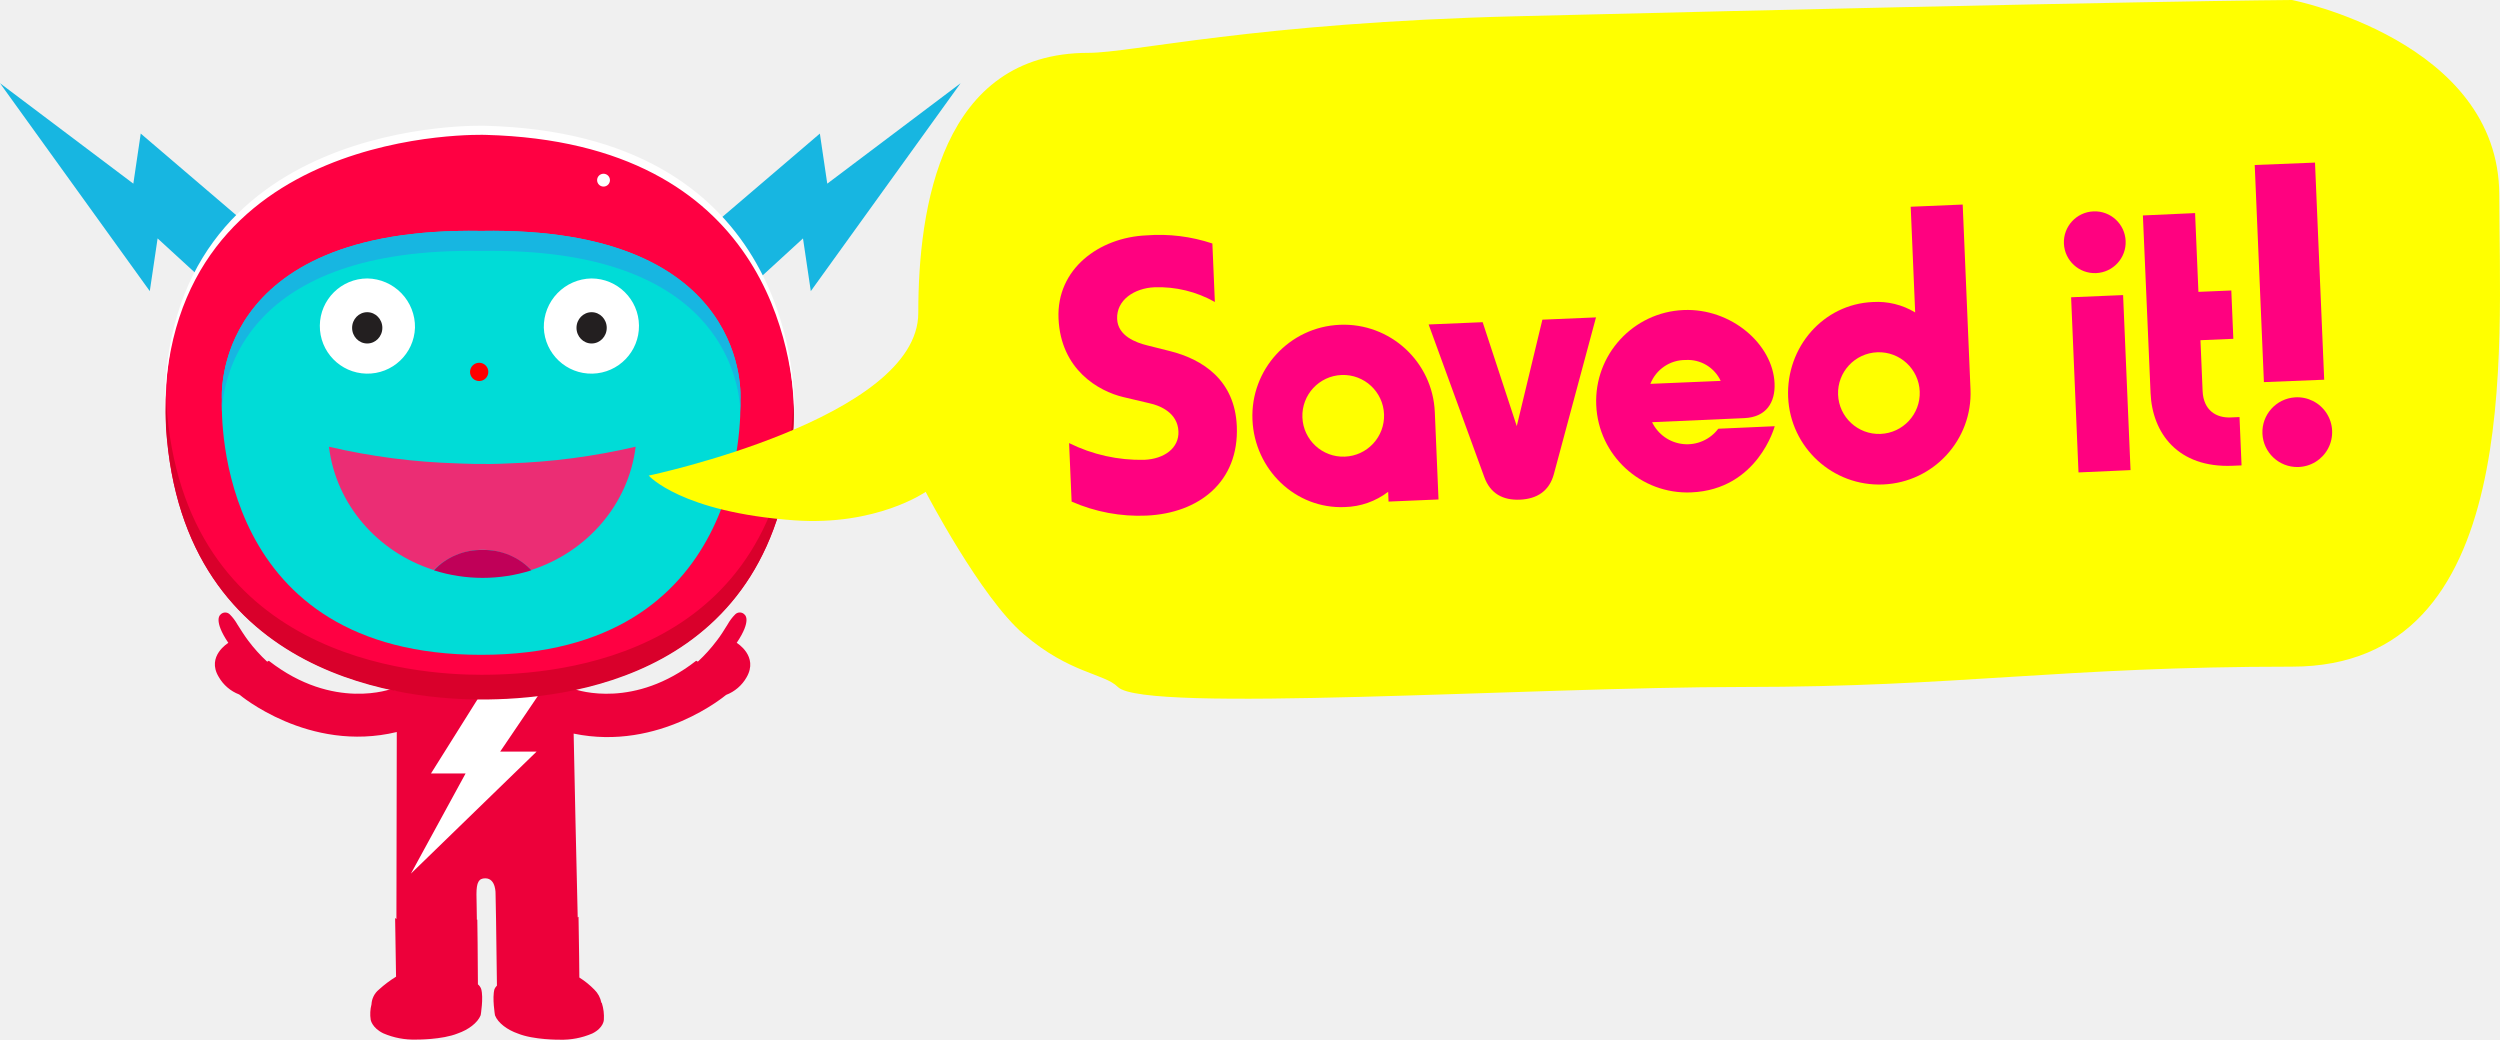
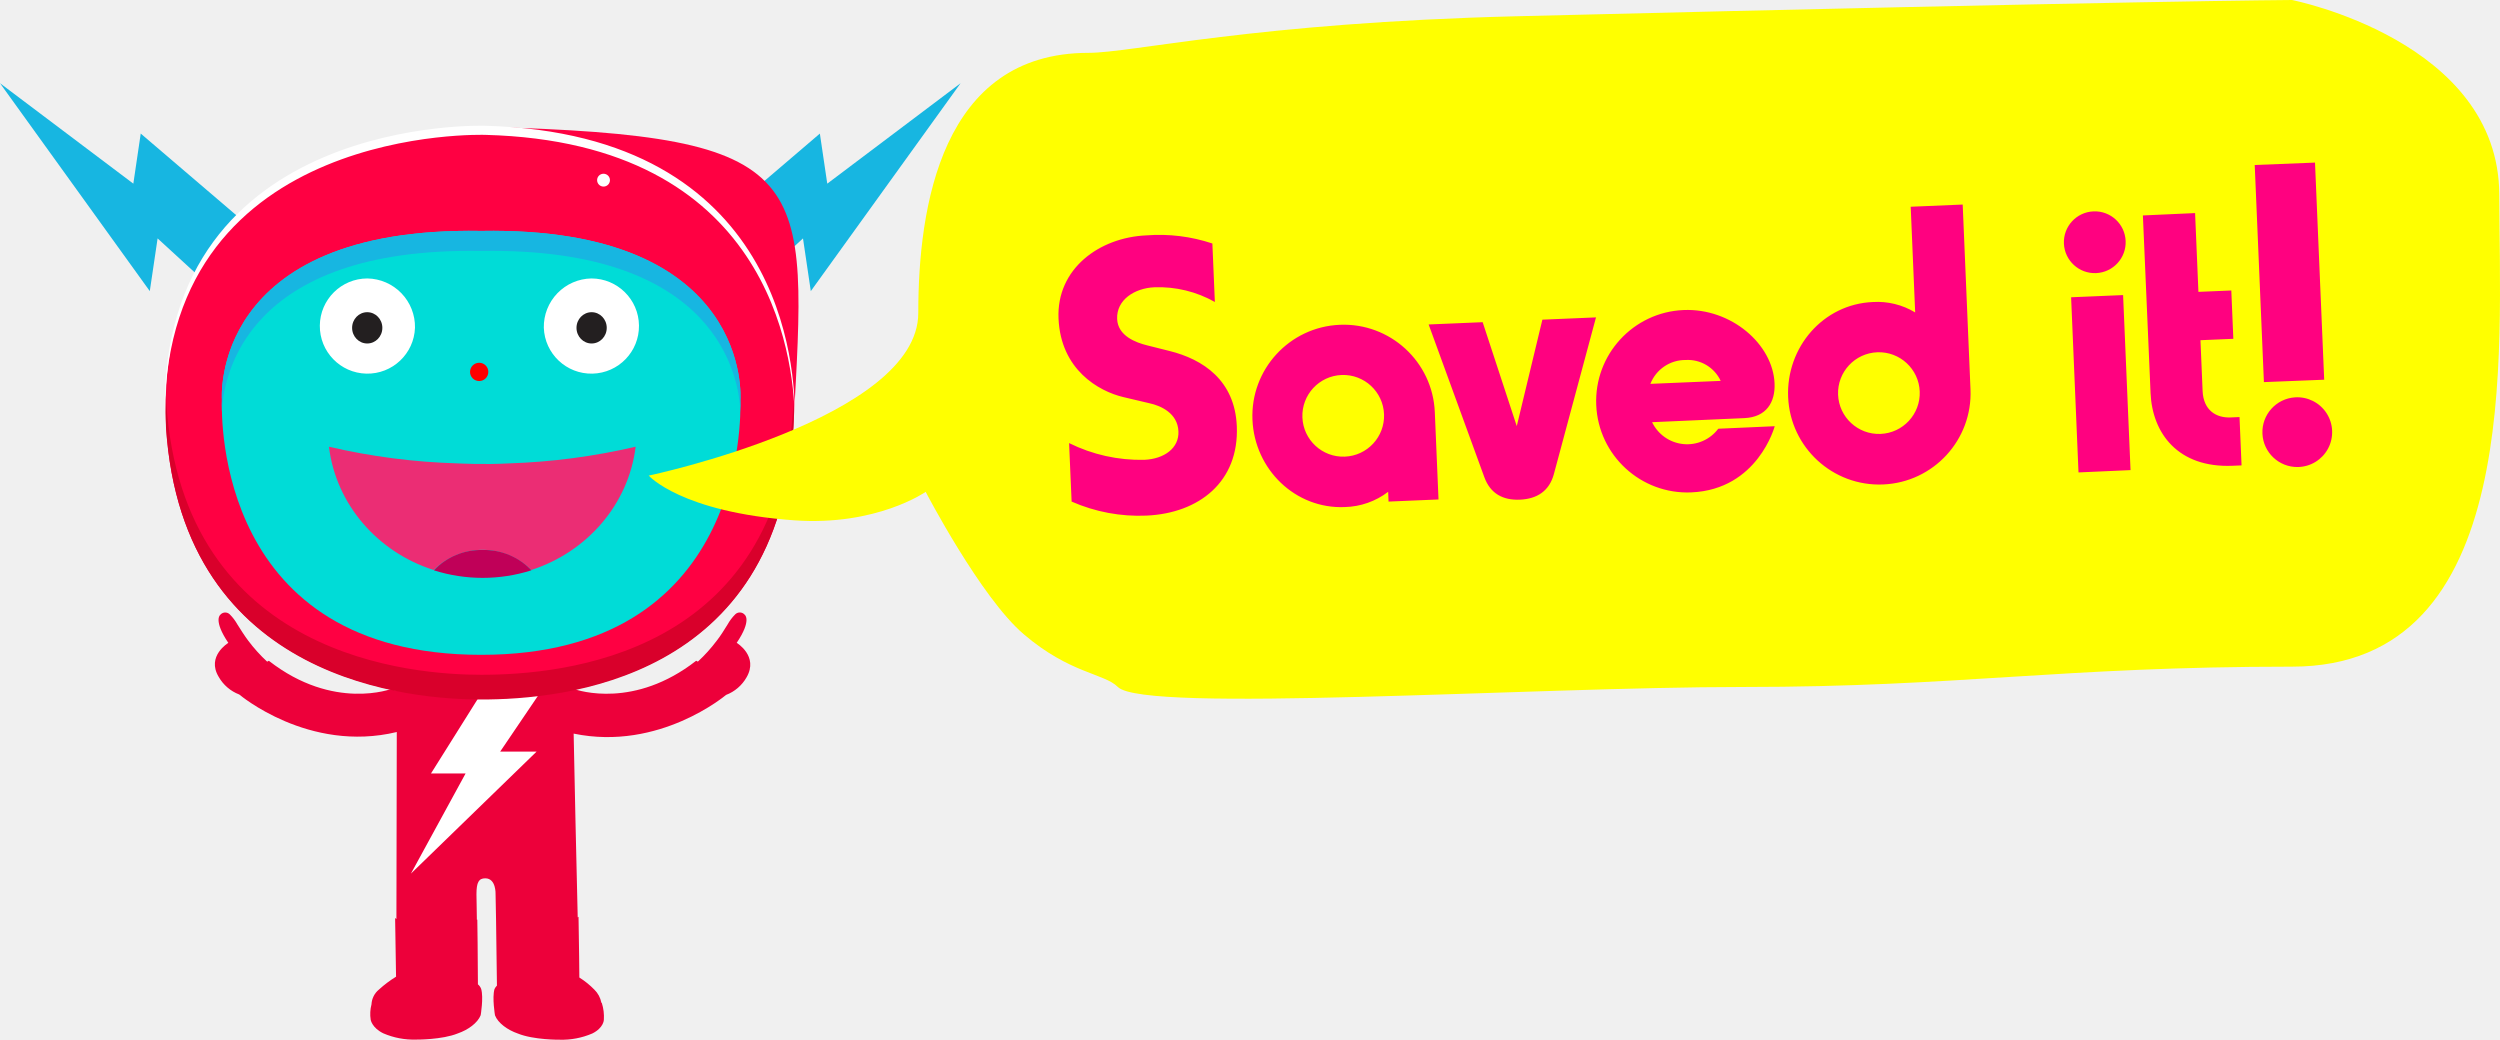
<svg xmlns="http://www.w3.org/2000/svg" viewBox="0 0 615.01 255.72">
  <defs>
-     <style>.cls-1{fill:#ed003a;}.cls-2{fill:#fff;}.cls-3{fill:#17b6e1;}.cls-4{fill:#ff0042;}.cls-5{fill:#d9002b;}.cls-6{fill:#00dcd7;}.cls-7{fill:red;}.cls-8{fill:#231f20;}.cls-9{fill:#eb2d74;}.cls-10{fill:#c00058;}.cls-11{fill:#ff0;}.cls-12{fill:#ff0180;}</style>
+     <style>.cls-2{fill:#fff}.cls-3{fill:#17b6e1}.cls-8{fill:#231f20}</style>
  </defs>
  <g id="Layer_2" data-name="Layer 2">
    <g id="Layer_1-2" data-name="Layer 1">
-       <path class="cls-1" d="M181.23,158.14c3.76-5.57,2-6.88,2-6.88a1.59,1.59,0,0,0-2.38-.11,11.18,11.18,0,0,0-1.84,2.44c-.86,1.42-1.84,2.95-2.67,4a38.64,38.64,0,0,1-4.66,5.17l0,0-.42-.21c-15.16,11.83-28.86,7.38-30.19,6.91l0-3.11c-12.08-9.74-24.6-7.22-24.6-7.22-17.11,0-19.12,7.22-19.12,7.22l.1,3.64-1-.57s-14.35,5.58-30.31-6.86l-.42.21,0,0a38.62,38.62,0,0,1-4.66-5.17c-.82-1.09-1.81-2.62-2.67-4a11.18,11.18,0,0,0-1.84-2.44,1.59,1.59,0,0,0-2.38.11s-1.75,1.31,2,6.88c0,0-5.45,3.26-2.37,8.36a9.83,9.83,0,0,0,5.06,4.34v0s17.06,14.46,38.75,9.23c0,9.62-.05,31.32-.09,46a3.15,3.15,0,0,1-.32-.25l.23,14.44a28,28,0,0,0-4.2,3.16,5,5,0,0,0-1.84,3.64,9.35,9.35,0,0,0-.2,3.79s.31,2,3.12,3.35a18.88,18.88,0,0,0,8.05,1.53s6.37.08,10.3-1.53c2.48-.86,4.84-2.55,5.59-4.47,0,0,.74-4.35.12-6.46a2.68,2.68,0,0,0-.8-1.13c0-6-.15-15.94-.15-15.94l-.11.06c0-2.35-.1-4.59-.1-6.25,0-3,.58-3.95,2.17-3.95,2.7,0,2.53,3.89,2.53,3.89l.12,6.28,0,0s.16,10.17.22,16.22a3.06,3.06,0,0,0-.6.85c-.62,2.11.12,6.46.12,6.46.74,1.92,3.11,3.61,5.59,4.47,3.93,1.61,10.3,1.53,10.3,1.53a18.88,18.88,0,0,0,8.05-1.53c2.81-1.39,2.84-3.35,2.84-3.35a11.19,11.19,0,0,0-.5-4.15l-.11-.08a6.12,6.12,0,0,0-1.71-3.19,20.13,20.13,0,0,0-3.71-3v-.25c0-1.24-.07-7.24-.2-14.69l-.2.15c-.35-14.13-.79-34.5-1-45.21,21.09,4.39,37.48-9.51,37.48-9.51v0a9.83,9.83,0,0,0,5.06-4.34C186.68,161.4,181.23,158.14,181.23,158.14Z" />
-       <polygon class="cls-2" points="118.12 171 106.03 190.27 114.54 190.27 101.09 214.91 132.01 184.89 123.05 184.89 132.46 171 118.12 171" />
-       <polygon class="cls-3" points="59.92 54.48 34.62 32.86 32.8 45.18 0 20.47 36.85 71.62 38.77 58.65 56.86 75.23 59.92 54.48" />
-       <polygon class="cls-3" points="176.39 54.48 201.69 32.86 203.51 45.18 236.31 20.47 199.46 71.62 197.54 58.65 179.45 75.23 176.39 54.48" />
-       <ellipse class="cls-2" cx="117.5" cy="104.42" rx="68.1" ry="62" />
-       <path class="cls-4" d="M119.45,31.21s-82.19-3-78.59,73.94h0c4.08,63,61.29,66.76,77.51,66.76,19.88,0,73.46-4.69,76.8-66.76h0S201.25,33.38,119.45,31.21Z" />
-       <path class="cls-2" d="M119.45,33.18c69.72,1.85,75.81,54.1,76.07,69.76.21-12.11-2.62-70-76.07-72,0,0-79.83-2.87-78.94,70.53C41.22,30.38,119.45,33.18,119.45,33.18Z" />
-       <path class="cls-5" d="M195.2,99.1C191.85,161.37,138.34,166,118.4,166c-16.28,0-73.4-3.86-77.5-67h0q0-.87-.07-1.72c-.08,2.51-.1,5.1,0,7.8h0c4.1,63.16,61.29,67,77.57,67,19.94,0,73.45-4.71,76.79-67a54.87,54.87,0,0,0,0-6.45C195.21,99,195.2,99.1,195.2,99.1Z" />
-       <circle class="cls-2" cx="148.47" cy="44.32" r="1.58" />
-       <path class="cls-6" d="M118.37,56.81c-67-1.18-63.78,41.51-63.78,41.51-.16,4.82-1,62.77,63.77,62.77h0c64.78,0,63.93-58,63.77-62.77C182.15,98.33,185.35,55.63,118.37,56.81Z" />
-       <path class="cls-3" d="M54.58,101.33C54.92,93,60,60.71,118.37,61.74c58.36-1,63.44,31.25,63.78,39.58,0-1.47,0-2.5,0-3,0,0,3.19-42.69-63.78-41.51-67-1.18-63.78,41.51-63.78,41.51C54.57,98.82,54.55,99.86,54.58,101.33Z" />
-       <circle class="cls-7" cx="117.88" cy="91.49" r="2.25" />
-       <path class="cls-2" d="M102.09,80.62A11.71,11.71,0,1,1,90.38,68.5,11.91,11.91,0,0,1,102.09,80.62Z" />
-       <ellipse class="cls-8" cx="90.34" cy="80.65" rx="3.72" ry="3.85" />
-       <path class="cls-2" d="M133.78,80.62A11.71,11.71,0,1,0,145.49,68.5,11.91,11.91,0,0,0,133.78,80.62Z" />
-       <ellipse class="cls-8" cx="145.54" cy="80.65" rx="3.72" ry="3.85" />
-       <path class="cls-9" d="M125.11,114a159.49,159.49,0,0,0,31.26-4.11c-1.73,14.21-12,25.92-25.67,30.33a17,17,0,0,0-24,0C93,135.9,82.66,124.16,80.92,109.9A159.79,159.79,0,0,0,112.71,114S119.1,114.34,125.11,114Z" />
-       <path class="cls-10" d="M118.73,135.3a16,16,0,0,0-12,5,39.64,39.64,0,0,0,24,0A16,16,0,0,0,118.73,135.3Z" />
-       <path class="cls-11" d="M159.59,117s66.31-14,66.31-40,5.62-64,41.86-64c10.67,0,41-7.41,105.24-9C527,.19,563.83,0,563.83,0s51,10,51,48,6,116-51,116S482,169,429,169s-147.5,6.5-154,0c-3.36-3.36-11.86-3.3-23.18-13-10.56-9-24.1-35-24.1-35s-12.08,8.46-32.37,7C167.52,126,159.59,117,159.59,117Z" />
-       <path class="cls-12" d="M263.62,123.39,263,109a39.67,39.67,0,0,0,18.49,4.12c4.9-.21,8.59-2.87,8.41-7-.19-4.5-4.37-6.32-7.1-6.91l-6.47-1.53c-6.07-1.44-15.4-6.75-15.93-19.34-.52-12.19,10-19.94,21.65-20.44a41.17,41.17,0,0,1,16.2,2l.61,14.39A28.15,28.15,0,0,0,284,70.67c-4.9.21-9.38,3.1-9.18,7.8.18,4.2,4.65,5.81,7.38,6.49l5.46,1.37c8.29,2.05,16.12,7.22,16.6,18.51.58,13.69-9.3,21.41-22.19,22A41.21,41.21,0,0,1,263.62,123.39Z" />
-       <path class="cls-12" d="M353.88,122.87l-12.29.52-.1-2.4a18.31,18.31,0,0,1-10.65,3.75c-12.19.52-22.21-9.27-22.73-21.46a22.45,22.45,0,1,1,44.86-1.9ZM330.06,92.25a10.05,10.05,0,1,0,10.42,9.67A10.05,10.05,0,0,0,330.06,92.25Z" />
-       <path class="cls-12" d="M365.15,117.38l-13.7-37.56,13.29-.56,8.39,25.57,6.3-26.19,13.19-.56-10.37,38.58c-1.13,4.15-4.15,6.08-8.34,6.26S366.62,121.42,365.15,117.38Z" />
-       <path class="cls-12" d="M436.59,104.85s-4.14,15.59-20.53,16.28a22.45,22.45,0,0,1-1.9-44.86c11.69-.5,22,8.38,22.39,18.07.19,4.6-2,8.29-7.45,8.52l-22.68,1a9.57,9.57,0,0,0,16.28,1.61ZM423.3,93.7a8.94,8.94,0,0,0-8.63-5.14A9.23,9.23,0,0,0,406,94.43Z" />
-       <path class="cls-12" d="M484.75,95.8a22.45,22.45,0,0,1-44.86,1.9c-.52-12.29,8.64-22.89,20.83-23.4a18,18,0,0,1,10.42,2.56l-1.1-26,12.79-.54Zm-22.91-9.14a10.05,10.05,0,1,0,10.42,9.67A10.05,10.05,0,0,0,461.84,86.66Z" />
-       <path class="cls-12" d="M515,52a7.6,7.6,0,1,1-7.27,7.92A7.6,7.6,0,0,1,515,52Zm-3.68,64.22L509.5,73.13l12.79-.54,1.83,43.06Z" />
-       <path class="cls-12" d="M527.16,53,540,52.42l.82,19.38,8.09-.34.5,11.89-8.09.34.53,12.49c.2,4.8,3.39,6.66,6.88,6.51l2.2-.09.5,11.89-2.2.09c-13.49.57-19.76-8.07-20.18-17.86Z" />
-       <path class="cls-12" d="M556.93,94l-2.26-53.41L569.5,40l2.26,53.41Zm7.65,3.75a8.58,8.58,0,1,1,.73,17.14,8.58,8.58,0,0,1-.73-17.14Z" />
+       <path fill="#ed003a" d="M181.23 158.14c3.76-5.57 2-6.88 2-6.88a1.59 1.59 0 0 0-2.38-.11 11.18 11.18 0 0 0-1.84 2.44c-.86 1.42-1.84 2.95-2.67 4a38.64 38.64 0 0 1-4.66 5.17l-.42-.21c-15.16 11.83-28.86 7.38-30.19 6.91v-3.11c-12.08-9.74-24.6-7.22-24.6-7.22-17.11 0-19.12 7.22-19.12 7.22l.1 3.64-1-.57S82.1 175 66.14 162.56l-.42.21a38.62 38.62 0 0 1-4.66-5.17c-.82-1.09-1.81-2.62-2.67-4a11.18 11.18 0 0 0-1.84-2.44 1.59 1.59 0 0 0-2.38.11s-1.75 1.31 2 6.88c0 0-5.45 3.26-2.37 8.36a9.83 9.83 0 0 0 5.06 4.34s17.06 14.46 38.75 9.23c0 9.62-.05 31.32-.09 46a3.15 3.15 0 0 1-.32-.25l.23 14.44a28 28 0 0 0-4.2 3.16 5 5 0 0 0-1.84 3.64 9.35 9.35 0 0 0-.2 3.79s.31 2 3.12 3.35a18.88 18.88 0 0 0 8.05 1.53s6.37.08 10.3-1.53c2.48-.86 4.84-2.55 5.59-4.47 0 0 .74-4.35.12-6.46a2.68 2.68 0 0 0-.8-1.13c0-6-.15-15.94-.15-15.94l-.11.06c0-2.35-.1-4.59-.1-6.25 0-3 .58-3.95 2.17-3.95 2.7 0 2.53 3.89 2.53 3.89l.12 6.28s.16 10.17.22 16.22a3.06 3.06 0 0 0-.6.85c-.62 2.11.12 6.46.12 6.46.74 1.92 3.11 3.61 5.59 4.47 3.93 1.61 10.3 1.53 10.3 1.53a18.88 18.88 0 0 0 8.05-1.53c2.81-1.39 2.84-3.35 2.84-3.35a11.19 11.19 0 0 0-.5-4.15l-.11-.08a6.12 6.12 0 0 0-1.71-3.19 20.13 20.13 0 0 0-3.71-3v-.25c0-1.24-.07-7.24-.2-14.69l-.2.15c-.35-14.13-.79-34.5-1-45.21 21.09 4.39 37.48-9.51 37.48-9.51a9.83 9.83 0 0 0 5.06-4.34c3.02-5.22-2.43-8.48-2.43-8.48Z" />
+       <path d="m118.12 171-12.09 19.27h8.51l-13.45 24.64 30.92-30.02h-8.96l9.41-13.89h-14.34z" class="cls-2" />
+       <path d="m59.92 54.48-25.3-21.62-1.82 12.32L0 20.47l36.85 51.15 1.92-12.97 18.09 16.58 3.06-20.75zm116.47 0 25.3-21.62 1.82 12.32 32.8-24.71-36.85 51.15-1.92-12.97-18.09 16.58-3.06-20.75z" class="cls-3" />
+       <ellipse cx="117.5" cy="104.42" class="cls-2" rx="68.1" ry="62" />
+       <path fill="#ff0042" d="M119.45 31.21s-82.19-3-78.59 73.94c4.08 63 61.29 66.76 77.51 66.76 19.88 0 73.46-4.69 76.8-66.76s6.08-71.77-75.72-73.94Z" />
+       <path d="M119.45 33.18c69.72 1.85 75.81 54.1 76.07 69.76.21-12.11-2.62-70-76.07-72 0 0-79.83-2.87-78.94 70.53.71-71.09 78.94-68.29 78.94-68.29Z" class="cls-2" />
+       <path fill="#d9002b" d="M195.2 99.1c-3.35 62.27-56.86 66.9-76.8 66.9-16.28 0-73.4-3.86-77.5-67q0-.87-.07-1.72c-.08 2.51-.1 5.1 0 7.8 4.1 63.16 61.29 67 77.57 67 19.94 0 73.45-4.71 76.79-67a54.87 54.87 0 0 0 0-6.45c.02.37.01.47.01.47Z" />
+       <circle cx="148.47" cy="44.32" r="1.58" class="cls-2" />
+       <path fill="#00dcd7" d="M118.37 56.81c-67-1.18-63.78 41.51-63.78 41.51-.16 4.82-1 62.77 63.77 62.77 64.78 0 63.93-58 63.77-62.77.02.01 3.22-42.69-63.76-41.51Z" />
+       <path d="M54.58 101.33C54.92 93 60 60.71 118.37 61.74c58.36-1 63.44 31.25 63.78 39.58v-3s3.19-42.69-63.78-41.51c-67-1.18-63.78 41.51-63.78 41.51-.02.5-.04 1.54-.01 3.01Z" class="cls-3" />
+       <circle cx="117.88" cy="91.49" r="2.25" fill="red" />
+       <path d="M102.09 80.62A11.71 11.71 0 1 1 90.38 68.5a11.91 11.91 0 0 1 11.71 12.12Z" class="cls-2" />
+       <ellipse cx="90.34" cy="80.65" class="cls-8" rx="3.72" ry="3.85" />
+       <path d="M133.78 80.62a11.71 11.71 0 1 0 11.71-12.12 11.91 11.91 0 0 0-11.71 12.12Z" class="cls-2" />
+       <ellipse cx="145.54" cy="80.65" class="cls-8" rx="3.72" ry="3.85" />
+       <path fill="#eb2d74" d="M125.11 114a159.49 159.49 0 0 0 31.26-4.11c-1.73 14.21-12 25.92-25.67 30.33a17 17 0 0 0-24 0C93 135.9 82.66 124.16 80.92 109.9a159.79 159.79 0 0 0 31.79 4.1s6.39.34 12.4 0Z" />
+       <path fill="#c00058" d="M118.73 135.3a16 16 0 0 0-12 5 39.64 39.64 0 0 0 24 0 16 16 0 0 0-12-5Z" />
+       <path fill="#ff0" d="M159.59 117s66.31-14 66.31-40 5.62-64 41.86-64c10.67 0 41-7.41 105.24-9C527 .19 563.83 0 563.83 0s51 10 51 48 6 116-51 116S482 169 429 169s-147.5 6.5-154 0c-3.36-3.36-11.86-3.3-23.18-13-10.56-9-24.1-35-24.1-35s-12.08 8.46-32.37 7c-27.83-2-35.76-11-35.76-11Z" />
+       <path fill="#ff0180" d="M263.62 123.39 263 109a39.67 39.67 0 0 0 18.49 4.12c4.9-.21 8.59-2.87 8.41-7-.19-4.5-4.37-6.32-7.1-6.91l-6.47-1.53c-6.07-1.44-15.4-6.75-15.93-19.34-.52-12.19 10-19.94 21.65-20.44a41.17 41.17 0 0 1 16.2 2l.61 14.39A28.15 28.15 0 0 0 284 70.67c-4.9.21-9.38 3.1-9.18 7.8.18 4.2 4.65 5.81 7.38 6.49l5.46 1.37c8.29 2.05 16.12 7.22 16.6 18.51.58 13.69-9.3 21.41-22.19 22a41.21 41.21 0 0 1-18.45-3.45Zm90.26-.52-12.29.52-.1-2.4a18.31 18.31 0 0 1-10.65 3.75c-12.19.52-22.21-9.27-22.73-21.46a22.45 22.45 0 1 1 44.86-1.9Zm-23.82-30.62a10.05 10.05 0 1 0 10.42 9.67 10.05 10.05 0 0 0-10.42-9.67Zm35.09 25.13-13.7-37.56 13.29-.56 8.39 25.57 6.3-26.19 13.19-.56-10.37 38.58c-1.13 4.15-4.15 6.08-8.34 6.26s-7.29-1.5-8.76-5.54Zm71.44-12.53s-4.14 15.59-20.53 16.28a22.45 22.45 0 0 1-1.9-44.86c11.69-.5 22 8.38 22.39 18.07.19 4.6-2 8.29-7.45 8.52l-22.68 1a9.57 9.57 0 0 0 16.28 1.61ZM423.3 93.7a8.94 8.94 0 0 0-8.63-5.14 9.23 9.23 0 0 0-8.67 5.87Zm61.45 2.1a22.45 22.45 0 0 1-44.86 1.9c-.52-12.29 8.64-22.89 20.83-23.4a18 18 0 0 1 10.42 2.56l-1.1-26 12.79-.54Zm-22.91-9.14a10.05 10.05 0 1 0 10.42 9.67 10.05 10.05 0 0 0-10.42-9.67ZM515 52a7.6 7.6 0 1 1-7.27 7.92A7.6 7.6 0 0 1 515 52Zm-3.68 64.22-1.82-43.09 12.79-.54 1.83 43.06ZM527.16 53l12.84-.58.82 19.38 8.09-.34.5 11.89-8.09.34.53 12.49c.2 4.8 3.39 6.66 6.88 6.51l2.2-.09.5 11.89-2.2.09c-13.49.57-19.76-8.07-20.18-17.86Zm29.77 41-2.26-53.41L569.5 40l2.26 53.41Zm7.65 3.75a8.58 8.58 0 1 1 .73 17.14 8.58 8.58 0 0 1-.73-17.14Z" />
    </g>
  </g>
</svg>
